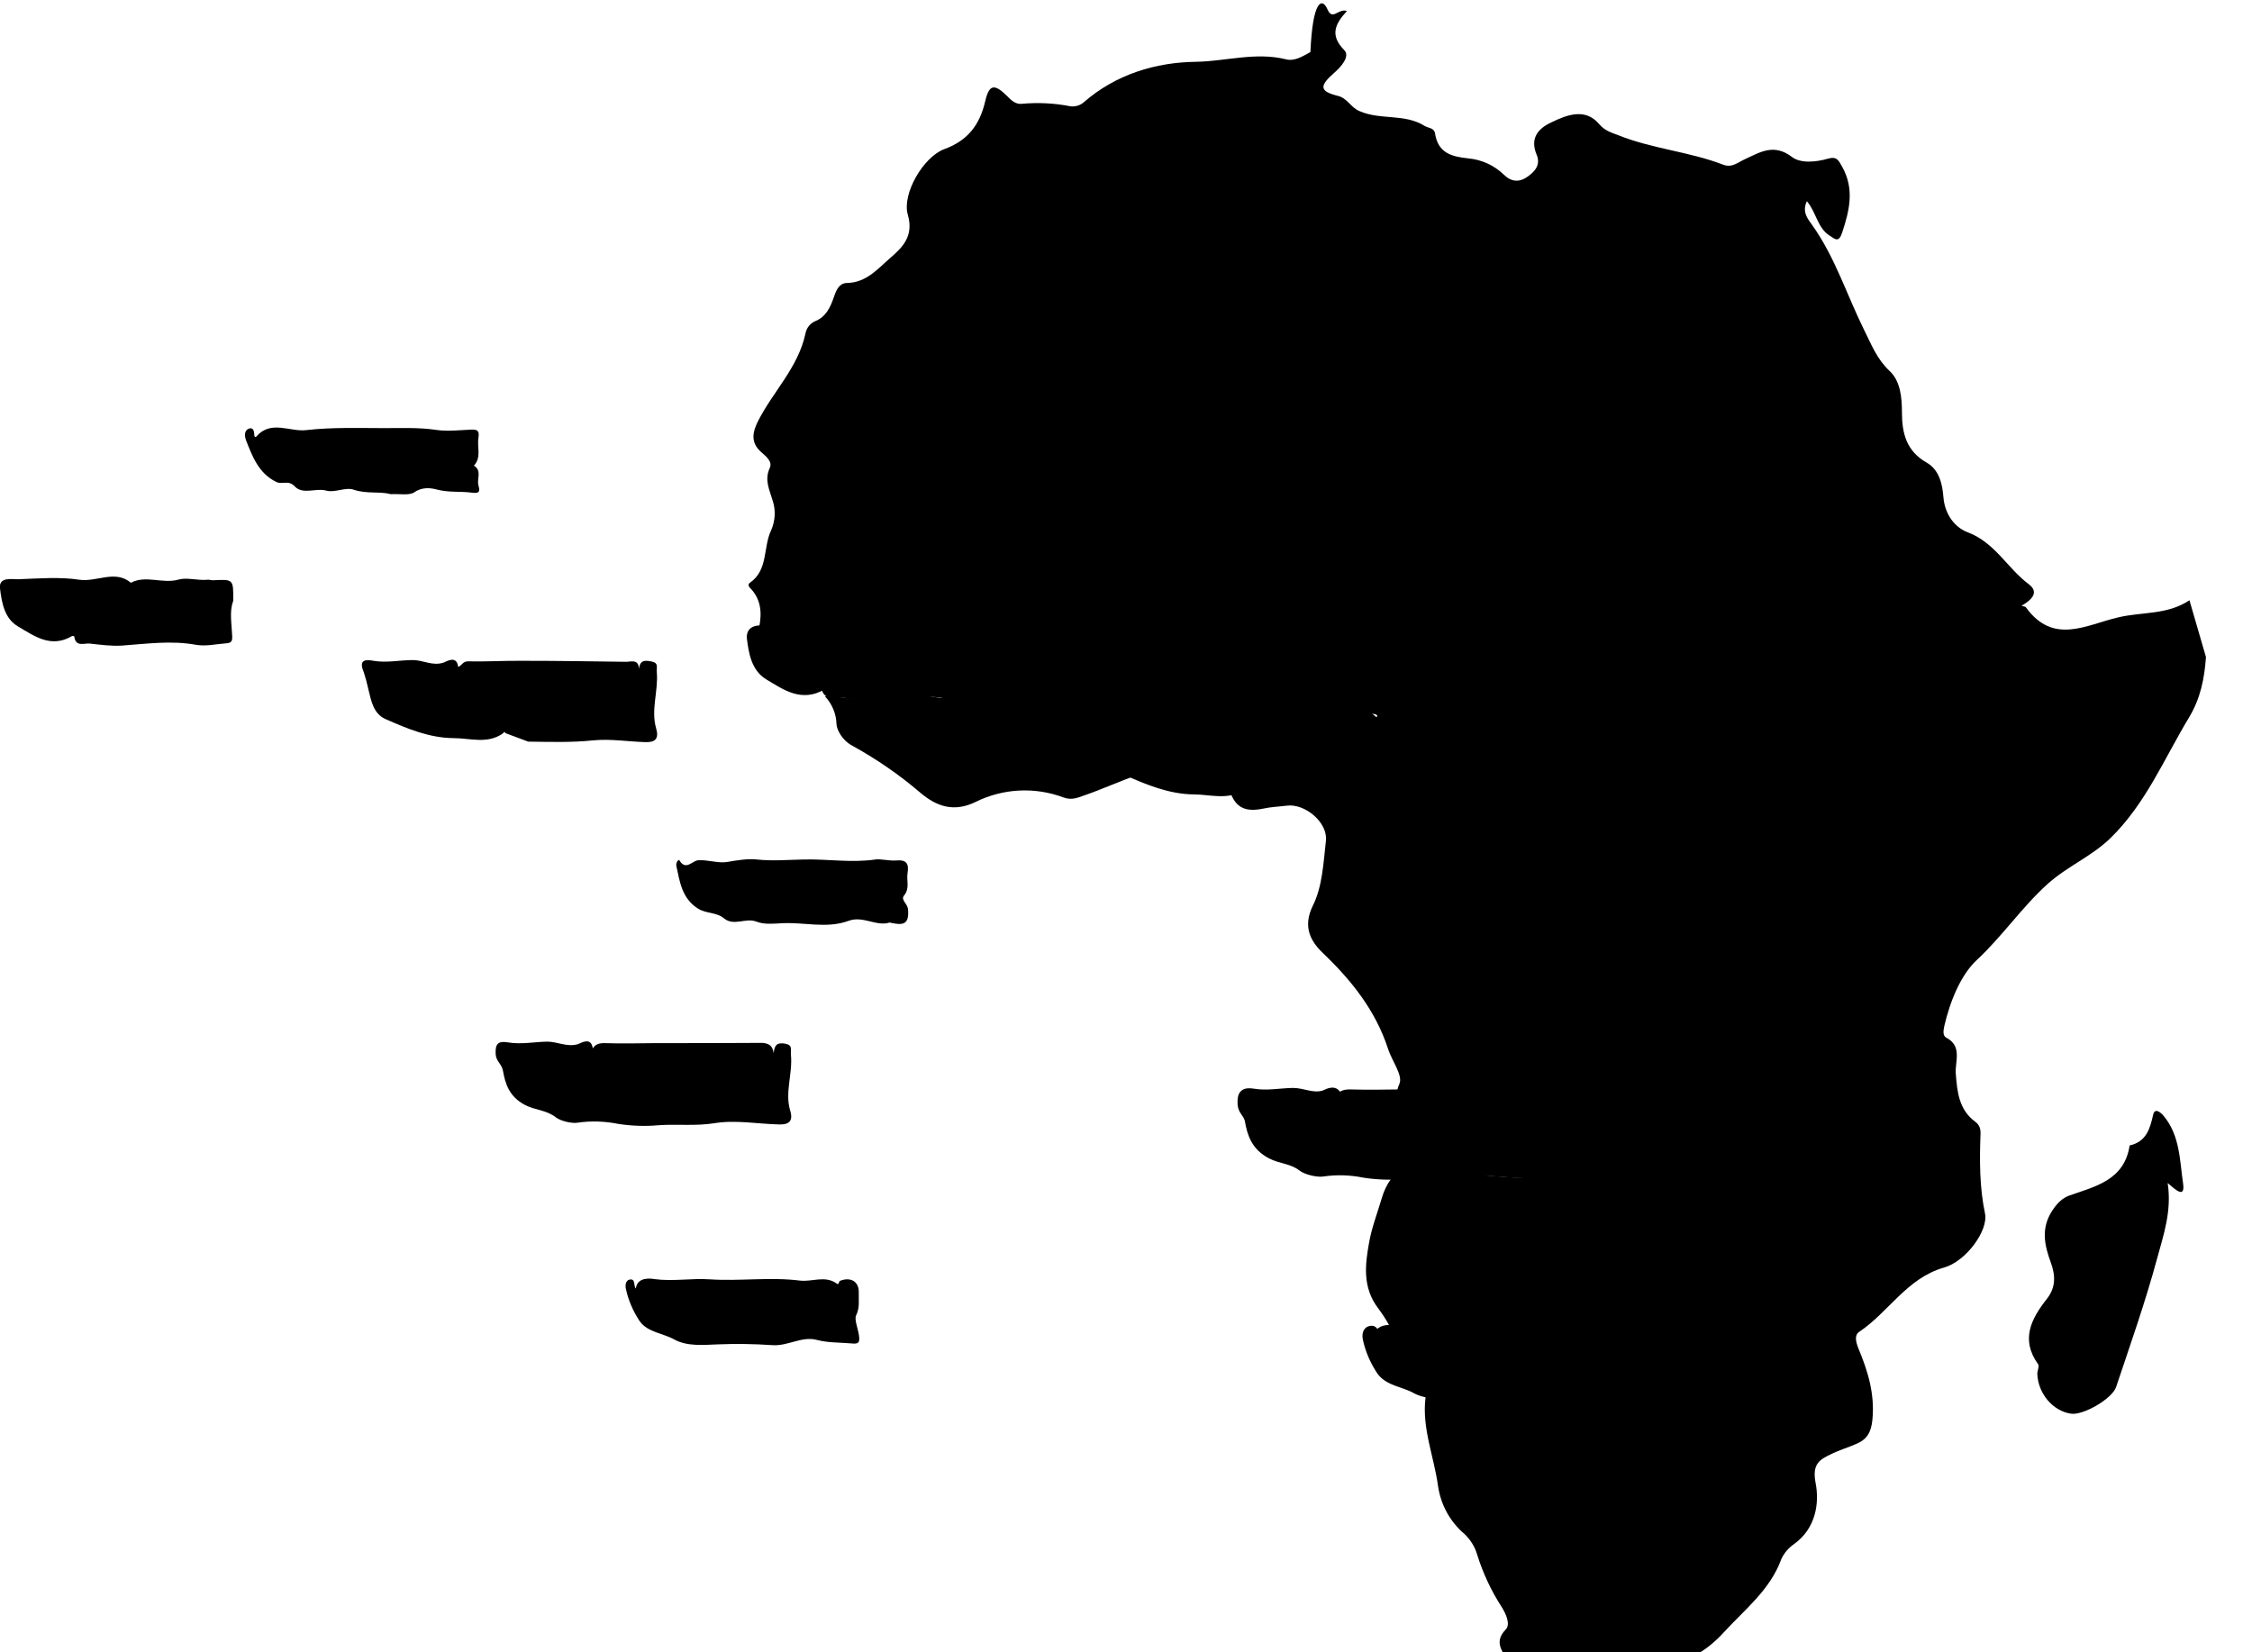
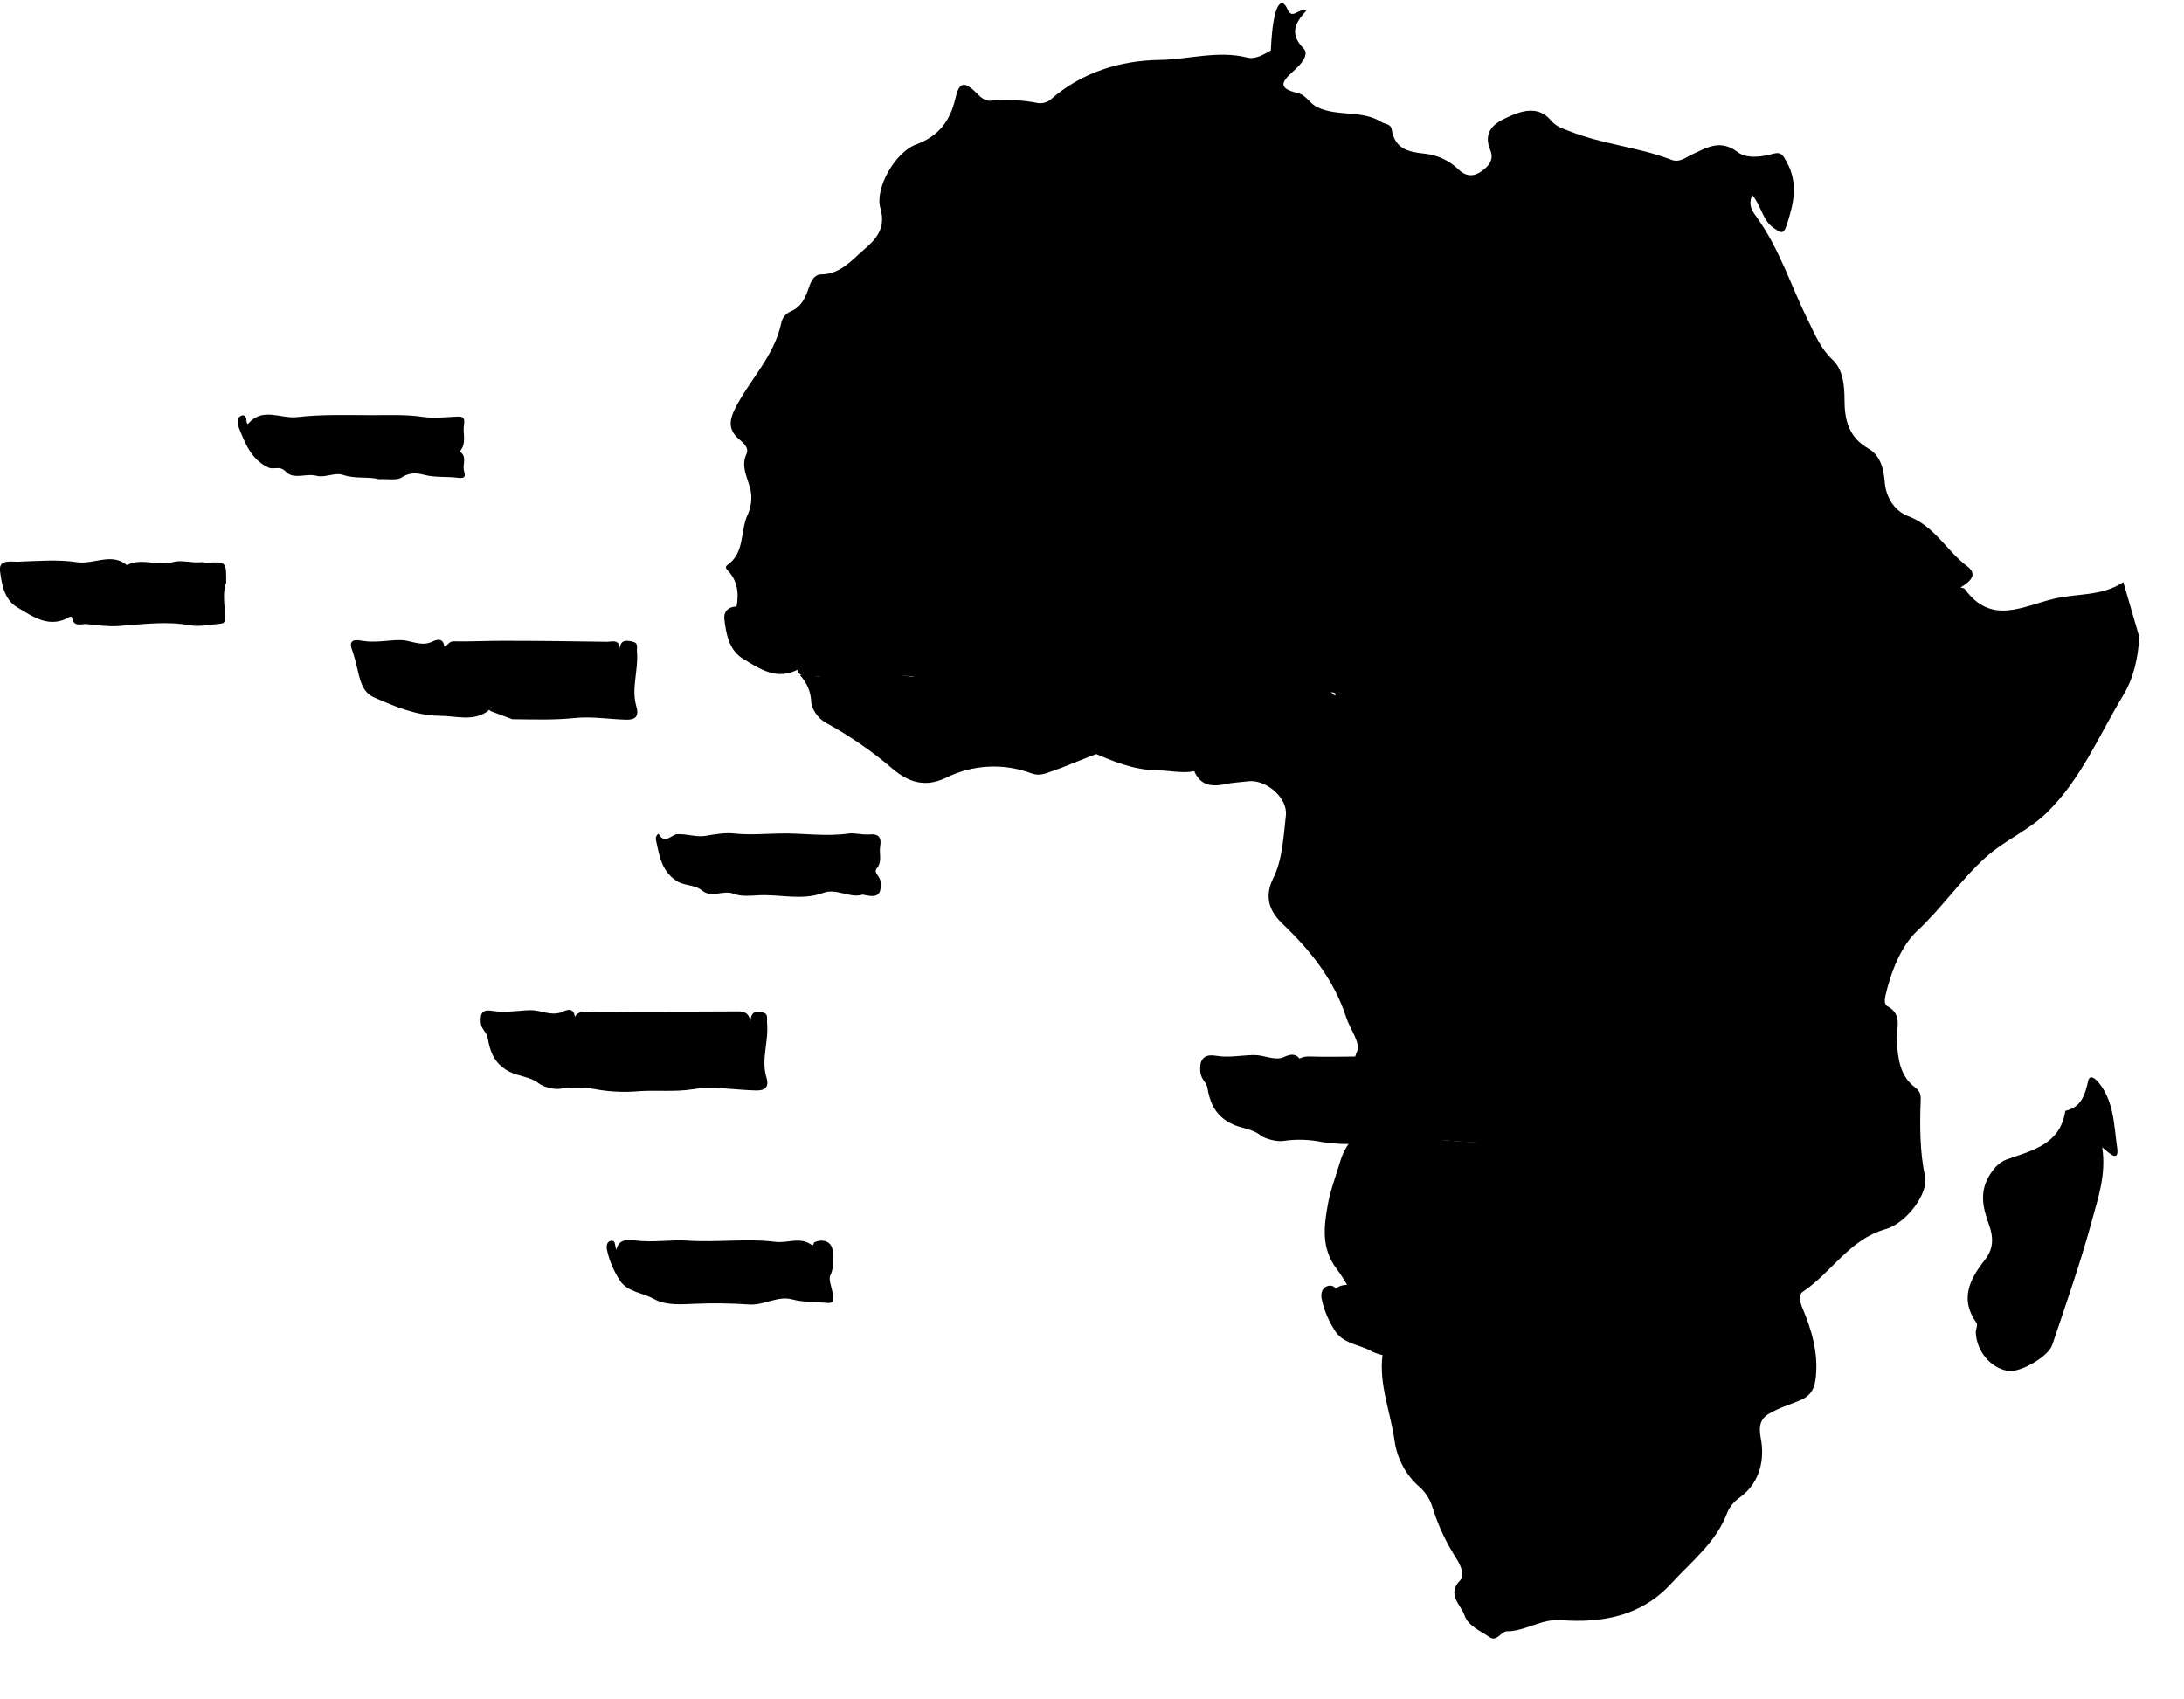
- <svg xmlns="http://www.w3.org/2000/svg" version="1.1" id="Layer_1" x="0px" y="0px" viewBox="0 0 900 660" style="enable-background:new 0 0 900 660;" xml:space="preserve">
+ <svg xmlns="http://www.w3.org/2000/svg" version="1.1" id="Layer_1" x="0px" y="0px" viewBox="0 0 900 700" style="enable-background:new 0 0 900 700;" xml:space="preserve">
  <style type="text/css">
	.continent{fill:black;}
	.boat{fill:black;}
	.madagascar{fill:black;}
	.maskboat{fill:black;stroke:black;stroke-width:3}
	.st1{enable-background:new    ;}
</style>
  <path class="continent" id="continent" d="  M875,239.9  c-8.8,5.9-18.9,4.6-28.3,6.8  c-13,3-26,11.2-37-3.9  c-0.2-0.4-0.9-0.4-1.8-0.7  c3.6-2.1,7.4-5.2,2.9-8.6  c-8.6-6.4-13.5-16.7-24.5-20.8  c-5-1.9-9-7-9.6-13.8  c-0.4-5.2-1.6-11.1-6.7-14  c-8.1-4.6-9.9-11.7-9.9-20.1  c0-5.9-0.6-12.5-4.9-16.5  c-5.1-4.8-7.2-10.4-10.2-16.4  c-6.9-13.9-11.6-29.1-20.8-42  c-1.8-2.5-4.1-5.2-2.1-9.5  c3.8,4.5,4.2,10.6,9,13.7  c2.2,1.4,3.7,3.1,5.1-1.1  c2.9-8.8,5-17.3,0.1-26.2  c-1.5-2.7-2.2-4.4-5.7-3.4  c-4.9,1.4-11,2-14.5-0.7  c-7.2-5.5-12.8-1.8-18.7,0.9  c-2.9,1.3-5.2,3.6-8.8,2.2  c-13.5-5.2-28.2-6.3-41.7-11.7  c-2.8-1.1-5.4-1.7-7.8-4.5  c-5.5-6.5-12.7-3.8-19.1-0.7  c-5.4,2.5-8.6,6.4-5.9,12.9  c1.7,4-0.6,6.7-3.6,8.8  c-3.2,2.3-6.4,2.2-9.4-0.7  c-3.9-3.8-8.9-6.1-14.3-6.6  c-6.8-0.7-12.1-2.2-13.3-10  c-0.4-2.3-2.8-2.1-4.2-3  c-8-5-17.6-2.2-26-5.9  c-3.6-1.5-4.8-5.2-8.7-6.1  c-7.2-1.8-7.4-3.9-1.6-9  c3-2.6,6.7-6.8,4.2-9.3  c-5.8-5.9-3.7-10.4,1.1-15.6  c-3.5-1.2-5.7,4.1-7.8-0.7    s-5.9-3.8-6.8,17.1  c-3.1,1.7-6.3,3.8-9.8,2.9  c-12.1-3-24,0.8-36,1  c-16,0.2-32,5-44.8,16.2  c-1.4,1.2-3.3,1.8-5.2,1.6  c-6.5-1.3-13.1-1.6-19.7-1  c-2.2,0.2-4-1.3-5.5-2.9  c-5.3-5.3-7.4-5-9,2  c-2.2,9.4-7,15.6-16.3,19  c-8.4,3.1-17,17.9-14.6,26.2  s-1.8,12.8-6.8,17.1    c-5.1,4.4-9.7,10.1-17.6,10.2  c-3,0.1-4.2,2.8-5.1,5.5  c-1.4,4.1-3.1,8-7.6,9.8  c-2,0.9-3.4,2.7-3.8,4.9  c-2.9,13.6-13,23.2-19,35.1  c-2.2,4.4-2.9,8.4,1.1,12.1  c2,1.8,4.9,3.9,3.6,6.6  c-2.2,4.8,0,8.8,1.2,13  c1.3,3.9,1,8.1-0.6,11.8  c-3.3,6.8-1.1,15.9-8.5,21  c-0.7,0.5-0.7,1.2-0.1,1.9  c4.5,4.5,5,9.9,3.8,15.9  c-0.1,0.6-0.1,1.3-0.1,1.9h0.1  c8.2-0.3,16.8-1,24.4,0.2  c7,1.1,14.2-4.1,20.6,1.2  c6.1-3.2,12.7,0.5,19.2-1.3  c3.3-0.9,7.6,0.5,11.5,0.1  c0.7-0.1,1.5,0.3,2.2,0.2  c8-0.4,8-0.4,7.9,8.3  c-1.6,4.1-0.6,9.1-0.4,14.1  c0.1,2.4-0.7,2.6-2.3,2.7  c-4.1,0.3-8.3,1.3-12.2,0.6  c-9.9-1.8-19.5-0.4-29.4,0.3  c-4.2,0.3-8.7-0.3-13.1-0.8  c-0.7,0-1.4,0-2.1,0.1  c2.8,3,4.5,6.9,4.6,11.1  c0.1,2.4,2.5,6.6,6.1,8.5  c9.8,5.4,19,11.7,27.5,19  c6.3,5.3,13.2,7.9,22,3.6  c10.9-5.4,23.6-6.1,35.1-1.8  c3.2,1.2,5.5,0.2,8.3-0.8  c7-2.4,13.7-5.5,20.6-7.9  c-1.3-0.5-2.6-1.1-4-1.7  c-5-2.2-5.8-7.6-6.9-12  c-0.5-2.3-1.1-4.5-1.8-6.7  c-2.2-5.1,0.6-5.1,3.9-4.6  c5.3,0.9,10.5-0.3,15.7-0.3  c4.1,0,7.9,2.5,12.3,1  c1.1-0.4,5.3-3.1,5.8,1.7  c1.5-0.4,1.7-2.2,4-2.2  c7.3,0.3,14.6-0.3,21.9-0.2  c13.8,0,27.6,0.2,41.4,0.4  c2,0,5-1,5,3.1  c0.3-3.8,2.6-3.7,5.1-3.1  c2.8,0.6,1.8,2.2,2,4.4  c0.6,7.5-2.4,14.9-0.2,22.2  c1.3,4.4-0.5,5.7-4.2,5.6  c-7-0.2-14.1-1.4-21-0.7  c-8.7,0.9-17.2,0.6-25.9,0.5  l-9-3.4  c-0.5-1.1-0.7-0.1-1,0.1  c-1.6,1.1-3.5,1.9-5.4,2.3  c2.3,6.8,6.6,8.1,13.1,6.8  c3.1-0.7,6.3-0.8,9.5-1.2  c7.3-1,16.5,6.7,15.7,14  c-1,8.8-1.4,18.3-5.2,25.9  c-4.2,8.5-0.9,14.3,3.9,18.9  c11.5,11,21.1,23,26.1,38.3  c1.5,4.8,6,10.6,4.6,14  c-0.8,1.7-1.2,3.5-1.2,5.4  c14.2,0,28.5,0,42.8-0.1  c2.6,0,4.1,0.6,4.5,3.8  c0.3-3.4,1.5-4.3,4.5-3.8  c3.2,0.6,2.2,2.1,2.4,4.5  c0.8,7.5-2.5,14.9-0.2,22.3  c1.3,4.2-0.6,5.6-4.3,5.5  c-8.7-0.2-17.6-1.9-26-0.5  c-7.4,1.2-14.8,0.3-22.2,0.8  c-1.2,0.1-2.4,0.2-3.7,0.2  c-1.6,2.2-2.8,4.7-3.6,7.4  c-1.8,6.1-4.2,12.3-5.2,18.3  c-1.5,8.4-2.7,17.6,3.7,26  c2.2,2.9,4.1,6.1,5.8,9.3  c0.5,0,1,0.1,1.2,0.2  c7.5,1,14.9-0.4,22.1,0  c12.1,0.8,24.1-1,36.1,0.5  c4.9,0.6,10-2.2,14.7,1.2  c1,0.7,0.7-0.8,1.3-1.1  c4.3-1.7,7.7,0.3,7.5,4.8  c-0.1,3,0.4,5.9-1.1,9.1  c-0.8,1.6,0.8,5.2,1.2,8  c0.4,3-0.3,3.4-3.2,3.1  c-4.6-0.4-9.1-0.2-13.7-1.4  c-6-1.6-11.6,2.6-17.8,2.1  c-7.3-0.6-14.6-0.6-21.9-0.3  c-4.1,0.2-8.9,0.6-13.3-0.5  c0,0.2,0,0.4,0,0.7  c-1.5,12.2,3.4,23.5,5,35.3  c1.1,7.5,4.8,14.3,10.6,19.2  c2.3,2.2,4.1,5,5,8.1  c2.3,7.4,5.6,14.5,9.8,21  c1.8,2.8,3.6,7,1.7,9  c-5.8,5.9,0.2,10.1,1.7,14.5  s6.7,6.5,10.5,9.1  c2.8,1.9,4.7-2.5,6.9-2.5  c7.7,0,14.2-5.2,22.2-4.6  c17.2,1.3,33.4-1.7,45.7-15.2  c8.4-9.2,18.6-17,23.1-29.4  c1.1-2.4,2.9-4.5,5.1-6  c8.6-6.2,10.2-16.2,8.6-24.4  c-1.5-7.8,1.7-9.4,6.5-11.7  c3.1-1.5,6.5-2.5,9.7-3.9  c4.3-1.8,6-4.6,6.5-9.7  c1-10.3-1.8-19.4-5.6-28.5  c-1-2.5-1.7-5.3,0.3-6.6  c11.8-7.9,19.1-21.5,33.9-25.7  c8.9-2.5,17.8-14.9,16.4-21.6  c-2.2-10.5-2.2-21-1.8-31.7  c0.1-2.1-0.4-3.7-2-4.9  c-6.7-4.9-7.3-12-7.9-19.5  c-0.3-4.7,2.7-10.8-3.8-14.2  c-1.5-0.8-1.1-2.9-0.8-4.5  c2.3-10,6.6-20.6,13.1-26.6  c10.2-9.5,17.9-21,28.2-30.3  c7.9-7.1,17.6-11,25.2-18.4  c14.1-13.8,21.4-31.7,31.3-48.1  c4.6-7.6,6.2-15.6,6.8-24.2z    M649.2,370.7c-5.2,1.7-10.5-2.8-16.2-0.7c-8.9,3.3-18.1,0.4-27.2,1  c-3.4,0.2-6.9,0.5-9.8-0.6c-4.3-1.6-8.9,2-12.9-1.3c-3-2.5-7.1-1.8-10.4-3.9c-6.4-4-7.2-10.6-8.5-17c-0.3-1.4,1-2.8,1.2-2.3  c2.6,4.4,5.2,0.1,7.6,0c4-0.2,8,1.3,11.5,0.7c3.9-0.7,8.6-1.4,11.8-1c6.5,0.7,12.8,0.1,19.1,0c9.4-0.1,18.8,1.4,28.3,0  c1.9-0.3,5.5,0.6,8.2,0.4c4.2-0.4,5.3,1.3,4.6,5c-0.5,3,1,6.1-1.4,9c-1.5,1.8,1.5,3.2,1.6,5.7C657,371.9,654.1,371.9,649.2,370.7z" />
  <path class="boat" id="boat1" d="M156.2,197.5c-4.4-1.2-9.6,0-14.9-1.8c-3.2-1.1-7.5,1.3-10.8,0.4c-4.4-1.2-9.5,1.8-12.8-1.8  c-2.5-2.6-5-0.5-7.3-1.7c-7-3.4-9.5-10.1-12.1-16.7c-0.5-1.4-0.9-3.8,1.2-4.6c1.6-0.6,2.1,0.9,2.1,2.4c0,0.6,0.4,1.3,0.8,0.8  c5.9-6.8,13.4-1.8,20-2.6c10.4-1.2,21-0.8,31.4-0.8c6.6,0,13.6-0.3,20.4,0.7c4.6,0.7,9.4,0.1,14.2-0.1c2.6-0.1,3.2,0.6,2.8,3.3  c-0.6,3.7,1.3,7.8-1.8,11.1c3.3,2,1.1,5.2,1.8,7.8c0.5,2,0.9,3.5-2.6,3c-4.5-0.6-9.1,0-13.8-1.2c-2.6-0.7-6-1.2-9.3,1.1  C163.4,198.1,159.8,197.3,156.2,197.5z" />
  <path class="boat" id="boat2" d="M93.2,240.2c-1.6,4.1-0.6,9.1-0.4,14.1c0.1,2.4-0.7,2.6-2.3,2.8c-4.1,0.3-8.3,1.3-12.2,0.6  c-9.9-1.8-19.5-0.4-29.4,0.3c-4.2,0.3-8.7-0.3-13.1-0.8c-2.1-0.2-5.6,1.5-6.1-2.8c-0.2-0.2-0.6-0.3-0.9-0.2c-8.4,5-15.1,0-21.7-3.9  c-5.4-3.2-6.4-9.6-7.1-15.1c-0.6-4.9,5.1-3.6,7.3-3.7c8.1-0.3,16.8-1,24.4,0.2c7,1,14.3-4.1,20.6,1.2c6.1-3.2,12.7,0.6,19.2-1.3  c3.3-0.9,7.6,0.5,11.5,0.1c0.7-0.1,1.5,0.3,2.3,0.2C93.3,231.5,93.3,231.5,93.2,240.2z" />
  <path class="boat" id="boat3" d="M255.3,268.6c0-5,2.4-4.8,5.2-4.2s1.8,2.2,2,4.4c0.6,7.5-2.4,14.9-0.3,22.2c1.3,4.4-0.5,5.7-4.2,5.6  c-7-0.2-14.1-1.4-21-0.7c-8.7,0.9-17.2,0.6-25.9,0.5L202,293c-0.5-1-0.7-0.1-1,0.1c-6.2,4.4-13.1,1.9-19.8,1.9  c-9.7-0.1-18.5-3.8-27.1-7.6c-5-2.2-5.8-7.6-6.9-12c-0.5-2.3-1.1-4.5-1.8-6.7c-2.2-5.1,0.6-5.2,3.9-4.6c5.3,0.9,10.5-0.3,15.7-0.3  c4.1,0,7.9,2.5,12.3,1c1.1-0.4,5.2-3.1,5.8,1.7c1.5-0.4,1.7-2.2,4-2.2c7.3,0.2,14.6-0.3,21.9-0.2c13.8,0,27.6,0.2,41.4,0.4  C252.5,264.4,255.8,263.2,255.3,268.6z" />
  <path class="boat" id="boat4" d="M355.5,368.7c-5.2,1.7-10.6-2.8-16.3-0.7c-8.9,3.3-18.1,0.4-27.1,1c-3.4,0.2-6.9,0.5-9.9-0.7  c-4.3-1.6-8.9,2-12.9-1.3c-3-2.5-7.1-1.8-10.4-3.9c-6.4-4.1-7.2-10.6-8.6-17c-0.3-1.5,1-2.8,1.2-2.3c2.6,4.4,5.2,0.1,7.6,0  c4-0.2,8,1.3,11.5,0.7c3.9-0.7,8.6-1.4,11.8-1c6.5,0.7,12.8,0.1,19.1,0c9.4-0.2,18.8,1.4,28.4,0c1.9-0.3,5.5,0.6,8.2,0.4  c4.2-0.4,5.2,1.3,4.6,5c-0.5,3,1,6.1-1.4,9c-1.5,1.8,1.5,3.2,1.6,5.7C363.4,369.9,360.5,369.8,355.5,368.7z" />
  <path class="boat" id="boat5" d="M309.2,420.9c0.3-3.4,1.5-4.3,4.5-3.8c3.2,0.6,2.2,2.1,2.4,4.6c0.7,7.5-2.5,14.9-0.3,22.2  c1.3,4.2-0.6,5.6-4.3,5.5c-8.7-0.2-17.6-1.9-26-0.5c-7.5,1.2-14.8,0.3-22.2,0.8c-5.4,0.5-10.8,0.3-16.1-0.5  c-5.4-1.1-11-1.3-16.4-0.5c-2.3,0.4-6.8-0.7-8.6-2.1c-3.8-3-8.4-2.9-12.4-5c-6.3-3.3-7.9-8.5-8.8-13.7c-0.5-2.7-2.7-3.7-2.9-6.5  c-0.3-4.5,1.2-5.4,4.9-4.8c5.3,0.9,10.5-0.2,15.7-0.3c4.1,0,7.9,2.3,12.3,1c1.2-0.4,5.2-3.1,5.9,1.7c1.1-1.7,2.5-2.1,4.6-2.1  c6.8,0.2,13.5,0.1,20.3,0c14.3,0,28.7,0,43-0.1C307.3,417.1,308.7,417.8,309.2,420.9z" />
  <path class="boat" id="boat6" d="M254.1,515c0.6-4.9,6.2-4,7.4-3.8c7.5,1,14.9-0.4,22.1,0.1c12.1,0.8,24.1-1,36.1,0.5c4.9,0.6,10-2.2,14.7,1.2  c1,0.7,0.7-0.8,1.3-1.1c4.3-1.7,7.7,0.3,7.5,4.8c-0.1,3,0.5,5.9-1.1,9.1c-0.7,1.6,0.8,5.2,1.2,8c0.4,3-0.3,3.4-3.2,3.1  c-4.6-0.4-9.1-0.2-13.7-1.4c-6-1.6-11.6,2.6-17.8,2.1c-7.3-0.5-14.6-0.6-21.9-0.3c-5.5,0.2-12.1,0.9-17.3-2  c-4.5-2.5-10.5-2.8-13.7-7.2c-2.6-3.9-4.5-8.2-5.5-12.7c-0.4-1.5-0.3-3.6,1.4-4C254.1,510.9,253.1,513.8,254.1,515z" />
  <path class="maskboat" id="boat2" d="M93.2,240.2c-1.6,4.1-0.6,9.1-0.4,14.1c0.1,2.4-0.7,2.6-2.3,2.8c-4.1,0.3-8.3,1.3-12.2,0.6  c-9.9-1.8-19.5-0.4-29.4,0.3c-4.2,0.3-8.7-0.3-13.1-0.8c-2.1-0.2-5.6,1.5-6.1-2.8c-0.2-0.2-0.6-0.3-0.9-0.2c-8.4,5-15.1,0-21.7-3.9  c-5.4-3.2-6.4-9.6-7.1-15.1c-0.6-4.9,5.1-3.6,7.3-3.7c8.1-0.3,16.8-1,24.4,0.2c7,1,14.3-4.1,20.6,1.2c6.1-3.2,12.7,0.6,19.2-1.3  c3.3-0.9,7.6,0.5,11.5,0.1c0.7-0.1,1.5,0.3,2.3,0.2C93.3,231.5,93.3,231.5,93.2,240.2z" transform="translate(300,20)">
    <animate attributeName="fill-opacity" values="0;1;1;1;1;1;0;0;0;0;0" dur="4s" repeatCount="indefinite" />
    <animate attributeName="stroke-opacity" values="0;1;1;1;1;1;0;0;0;0;0" dur="4s" repeatCount="indefinite" />
  </path>
  <path class="maskboat" id="maskboat3" d="M255.3,268.6c0-5,2.4-4.8,5.2-4.2s1.8,2.2,2,4.4c0.6,7.5-2.4,14.9-0.3,22.2c1.3,4.4-0.5,5.7-4.2,5.6  c-7-0.2-14.1-1.4-21-0.7c-8.7,0.9-17.2,0.6-25.9,0.5L202,293c-0.5-1-0.7-0.1-1,0.1c-6.2,4.4-13.1,1.9-19.8,1.9  c-9.7-0.1-18.5-3.8-27.1-7.6c-5-2.2-5.8-7.6-6.9-12c-0.5-2.3-1.1-4.5-1.8-6.7c-2.2-5.1,0.6-5.2,3.9-4.6c5.3,0.9,10.5-0.3,15.7-0.3  c4.1,0,7.9,2.5,12.3,1c1.1-0.4,5.2-3.1,5.8,1.7c1.5-0.4,1.7-2.2,4-2.2c7.3,0.2,14.6-0.3,21.9-0.2c13.8,0,27.6,0.2,41.4,0.4  c-2.8,-4.2,0.5,7.9,0,0z" transform="translate(296,21)">
    <animate attributeName="fill-opacity" values="0;0;1;1;1;1;1;0;0;0;0" dur="4s" repeatCount="indefinite" />
    <animate attributeName="stroke-opacity" values="0;0;1;1;1;1;1;0;0;0;0" dur="4s" repeatCount="indefinite" />
  </path>
  <path class="maskboat" id="maskboat4" d="M355.5,368.7c-5.2,1.7-10.6-2.8-16.3-0.7c-8.9,3.3-18.1,0.4-27.1,1c-3.4,0.2-6.9,0.5-9.9-0.7  c-4.3-1.6-8.9,2-12.9-1.3c-3-2.5-7.1-1.8-10.4-3.9c-6.4-4.1-7.2-10.6-8.6-17c-0.3-1.5,1-2.8,1.2-2.3c2.6,4.4,5.2,0.1,7.6,0  c4-0.2,8,1.3,11.5,0.7c3.9-0.7,8.6-1.4,11.8-1c6.5,0.7,12.8,0.1,19.1,0c9.4-0.2,18.8,1.4,28.4,0c1.9-0.3,5.5,0.6,8.2,0.4  c4.2-0.4,5.2,1.3,4.6,5c-0.5,3,1,6.1-1.4,9c-1.5,1.8,1.5,3.2,1.6,5.7C363.4,369.9,360.5,369.8,355.5,368.7z" transform="translate(294,2)">
    <animate attributeName="fill-opacity" values="0;0;0;1;1;1;1;1;0;0;0" dur="4s" repeatCount="indefinite" />
    <animate attributeName="stroke-opacity" values="0;0;0;1;1;1;1;1;0;0;0" dur="4s" repeatCount="indefinite" />
  </path>
  <path class="maskboat" id="maskboat5" d="M309.2,420.9c0.3-3.4,1.5-4.3,4.5-3.8c3.2,0.6,2.2,2.1,2.4,4.6c0.7,7.5-2.5,14.9-0.3,22.2  c1.3,4.2-0.6,5.6-4.3,5.5c-8.7-0.2-17.6-1.9-26-0.5c-7.5,1.2-14.8,0.3-22.2,0.8c-5.4,0.5-10.8,0.3-16.1-0.5  c-5.4-1.1-11-1.3-16.4-0.5c-2.3,0.4-6.8-0.7-8.6-2.1c-3.8-3-8.4-2.9-12.4-5c-6.3-3.3-7.9-8.5-8.8-13.7c-0.5-2.7-2.7-3.7-2.9-6.5  c-0.3-4.5,1.2-5.4,4.9-4.8c5.3,0.9,10.5-0.2,15.7-0.3c4.1,0,7.9,2.3,12.3,1c1.2-0.4,5.2-3.1,5.9,1.7c1.1-1.7,2.5-2.1,4.6-2.1  c6.8,0.2,13.5,0.1,20.3,0c14.3,0,28.7,0,43-0.1c-1.9,-3.8,-0.5,-3.1,0,0z" transform="translate(298,20)">
    <animate attributeName="fill-opacity" values="0;0;0;0;1;1;1;1;1;0;0" dur="4s" repeatCount="indefinite" />
    <animate attributeName="stroke-opacity" values="0;0;0;0;1;1;1;1;1;0;0" dur="4s" repeatCount="indefinite" />
  </path>
  <path class="maskboat" id="maskboat6" d="M254.1,515c0.6-4.9,6.2-4,7.4-3.8c7.5,1,14.9-0.4,22.1,0.1c12.1,0.8,24.1-1,36.1,0.5c4.9,0.6,10-2.2,14.7,1.2  c1,0.7,0.7-0.8,1.3-1.1c4.3-1.7,7.7,0.3,7.5,4.8c-0.1,3,0.5,5.9-1.1,9.1c-0.7,1.6,0.8,5.2,1.2,8c0.4,3-0.3,3.4-3.2,3.1  c-4.6-0.4-9.1-0.2-13.7-1.4c-6-1.6-11.6,2.6-17.8,2.1c-7.3-0.5-14.6-0.6-21.9-0.3c-5.5,0.2-12.1,0.9-17.3-2  c-4.5-2.5-10.5-2.8-13.7-7.2c-2.6-3.9-4.5-8.2-5.5-12.7c-0.4-1.5-0.3-3.6,1.4-4C254.1,510.9,253.1,513.8,254.1,515z" transform="translate(296,20)">
    <animate attributeName="fill-opacity" values="0;0;0;0;0;1;1;1;1;1;0" dur="4s" repeatCount="indefinite" />
    <animate attributeName="stroke-opacity" values="0;0;0;0;0;1;1;1;1;1;0" dur="4s" repeatCount="indefinite" />
  </path>
  <path class="madagascar" id="madagascar" d="M866.3,472.8c1.7,11.4-1.7,20.8-4.2,30.1c-4.7,17.4-10.7,34.4-16.4,51.4c-1.6,4.8-13.2,11.4-18,10.7  c-7.2-1-13.2-8-13.5-15.9c0-1.3,0.9-3.1,0.3-3.9c-7.1-9.9-2.7-18.2,3.6-26.2c3.5-4.5,3.4-9.2,1.5-14.4c-2.5-6.9-4.1-13.6,0.6-20.8  c2-3,3.9-4.9,6.8-6c10.6-3.7,22-6.2,24.1-20c6.6-1.5,8.1-6.5,9.4-12.3c0.6-2.8,2.9-1.1,4.2,0.5c6.6,7.9,6.4,18,7.8,27.3  C873.2,479.1,869.3,475.4,866.3,472.8z" />
</svg>
